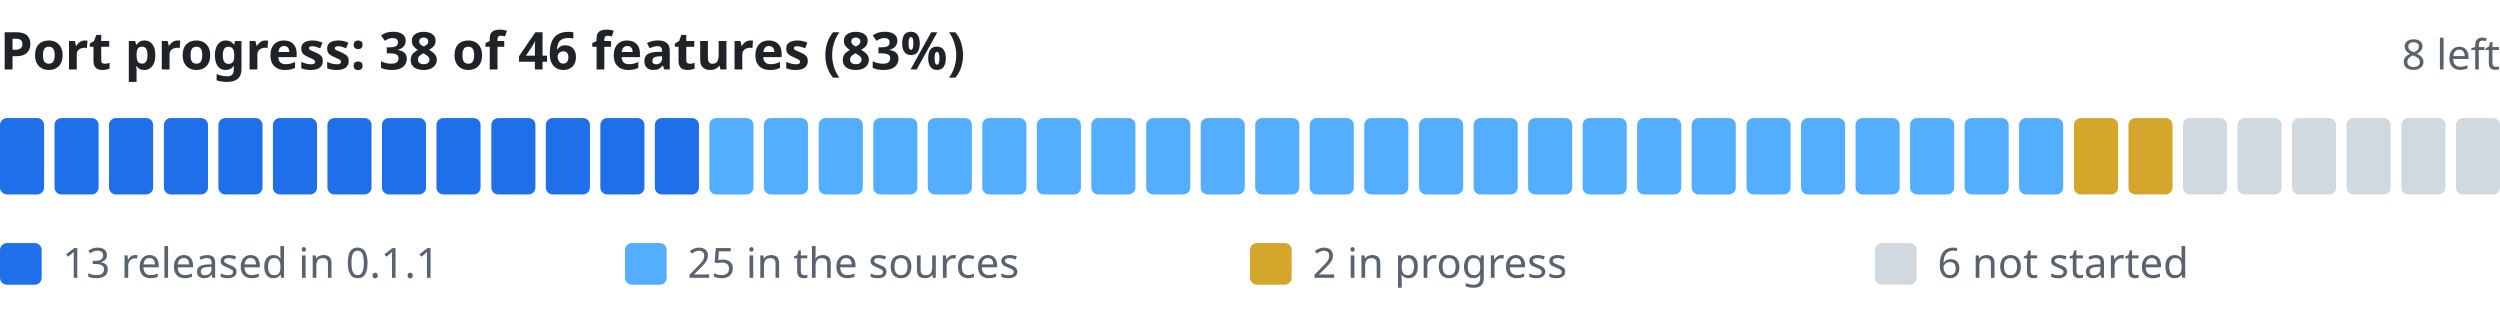
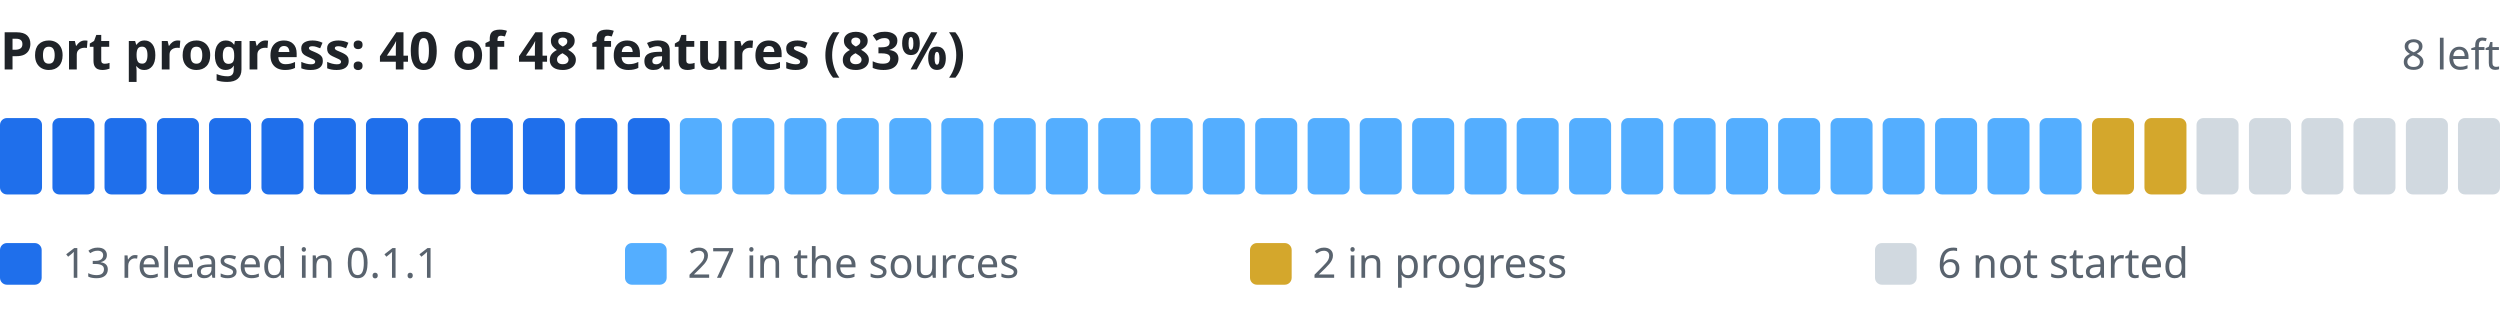
- <svg xmlns="http://www.w3.org/2000/svg" width="720" height="92" viewBox="0 0 720 92" role="img" aria-label="38 of 46 features done, 8 left">
+ <svg xmlns="http://www.w3.org/2000/svg" width="720" height="92" viewBox="0 0 720 92" role="img" aria-label="40 of 48 features done, 8 left">
  <style>
text { font-family: -apple-system, "Segoe UI", "Noto Sans", Helvetica, Arial, sans-serif; fill: #1f2328; }
.title { font-size: 15px; font-weight: 600; }
.small { font-size: 12px; fill: #59636e; }
.released { fill: #1f6feb; }
.sources { fill: #54aeff; }
.doing { fill: #d4a72c; }
.left { fill: #d1d9e0; }
@media (prefers-color-scheme: dark) {
  text { fill: #f0f6fc; }
  .small { fill: #9198a1; }
  .released { fill: #4493f8; }
  .sources { fill: #1f4f8f; }
  .doing { fill: #bb8009; }
  .left { fill: #3d444d; }
}
</style>
-   <text class="title" x="0" y="20">Port progress: 38 of 46 features (83%)</text>
+   <text class="title" x="0" y="20">Port progress: 40 of 48 features (83%)</text>
  <text class="small" x="720" y="20" text-anchor="end">8 left</text>
-   <rect class="released" x="0.0" y="34" width="12.7" height="22" rx="2" />
-   <rect class="released" x="15.7" y="34" width="12.7" height="22" rx="2" />
-   <rect class="released" x="31.4" y="34" width="12.7" height="22" rx="2" />
-   <rect class="released" x="47.2" y="34" width="12.7" height="22" rx="2" />
-   <rect class="released" x="62.9" y="34" width="12.7" height="22" rx="2" />
-   <rect class="released" x="78.6" y="34" width="12.7" height="22" rx="2" />
-   <rect class="released" x="94.3" y="34" width="12.7" height="22" rx="2" />
-   <rect class="released" x="110.0" y="34" width="12.7" height="22" rx="2" />
-   <rect class="released" x="125.7" y="34" width="12.7" height="22" rx="2" />
-   <rect class="released" x="141.5" y="34" width="12.7" height="22" rx="2" />
-   <rect class="released" x="157.2" y="34" width="12.7" height="22" rx="2" />
-   <rect class="released" x="172.9" y="34" width="12.7" height="22" rx="2" />
-   <rect class="released" x="188.6" y="34" width="12.7" height="22" rx="2" />
-   <rect class="sources" x="204.3" y="34" width="12.7" height="22" rx="2" />
-   <rect class="sources" x="220.0" y="34" width="12.7" height="22" rx="2" />
-   <rect class="sources" x="235.8" y="34" width="12.7" height="22" rx="2" />
-   <rect class="sources" x="251.5" y="34" width="12.7" height="22" rx="2" />
-   <rect class="sources" x="267.2" y="34" width="12.7" height="22" rx="2" />
-   <rect class="sources" x="282.9" y="34" width="12.7" height="22" rx="2" />
-   <rect class="sources" x="298.6" y="34" width="12.7" height="22" rx="2" />
-   <rect class="sources" x="314.3" y="34" width="12.7" height="22" rx="2" />
-   <rect class="sources" x="330.1" y="34" width="12.7" height="22" rx="2" />
-   <rect class="sources" x="345.8" y="34" width="12.7" height="22" rx="2" />
-   <rect class="sources" x="361.5" y="34" width="12.7" height="22" rx="2" />
-   <rect class="sources" x="377.2" y="34" width="12.7" height="22" rx="2" />
-   <rect class="sources" x="392.9" y="34" width="12.7" height="22" rx="2" />
-   <rect class="sources" x="408.7" y="34" width="12.7" height="22" rx="2" />
-   <rect class="sources" x="424.4" y="34" width="12.7" height="22" rx="2" />
-   <rect class="sources" x="440.1" y="34" width="12.7" height="22" rx="2" />
-   <rect class="sources" x="455.8" y="34" width="12.7" height="22" rx="2" />
-   <rect class="sources" x="471.5" y="34" width="12.7" height="22" rx="2" />
-   <rect class="sources" x="487.2" y="34" width="12.7" height="22" rx="2" />
-   <rect class="sources" x="503.0" y="34" width="12.7" height="22" rx="2" />
-   <rect class="sources" x="518.7" y="34" width="12.7" height="22" rx="2" />
-   <rect class="sources" x="534.4" y="34" width="12.7" height="22" rx="2" />
-   <rect class="sources" x="550.1" y="34" width="12.7" height="22" rx="2" />
-   <rect class="sources" x="565.8" y="34" width="12.7" height="22" rx="2" />
-   <rect class="sources" x="581.5" y="34" width="12.7" height="22" rx="2" />
-   <rect class="doing" x="597.3" y="34" width="12.7" height="22" rx="2" />
-   <rect class="doing" x="613.0" y="34" width="12.7" height="22" rx="2" />
-   <rect class="left" x="628.7" y="34" width="12.7" height="22" rx="2" />
-   <rect class="left" x="644.4" y="34" width="12.7" height="22" rx="2" />
-   <rect class="left" x="660.1" y="34" width="12.7" height="22" rx="2" />
-   <rect class="left" x="675.8" y="34" width="12.7" height="22" rx="2" />
-   <rect class="left" x="691.6" y="34" width="12.7" height="22" rx="2" />
-   <rect class="left" x="707.3" y="34" width="12.7" height="22" rx="2" />
+   <rect class="released" x="0.0" y="34" width="12.1" height="22" rx="2" />
+   <rect class="released" x="15.1" y="34" width="12.1" height="22" rx="2" />
+   <rect class="released" x="30.1" y="34" width="12.1" height="22" rx="2" />
+   <rect class="released" x="45.2" y="34" width="12.1" height="22" rx="2" />
+   <rect class="released" x="60.2" y="34" width="12.1" height="22" rx="2" />
+   <rect class="released" x="75.3" y="34" width="12.1" height="22" rx="2" />
+   <rect class="released" x="90.4" y="34" width="12.1" height="22" rx="2" />
+   <rect class="released" x="105.4" y="34" width="12.1" height="22" rx="2" />
+   <rect class="released" x="120.5" y="34" width="12.1" height="22" rx="2" />
+   <rect class="released" x="135.6" y="34" width="12.1" height="22" rx="2" />
+   <rect class="released" x="150.6" y="34" width="12.1" height="22" rx="2" />
+   <rect class="released" x="165.7" y="34" width="12.1" height="22" rx="2" />
+   <rect class="released" x="180.8" y="34" width="12.1" height="22" rx="2" />
+   <rect class="sources" x="195.8" y="34" width="12.1" height="22" rx="2" />
+   <rect class="sources" x="210.9" y="34" width="12.1" height="22" rx="2" />
+   <rect class="sources" x="225.9" y="34" width="12.1" height="22" rx="2" />
+   <rect class="sources" x="241.0" y="34" width="12.1" height="22" rx="2" />
+   <rect class="sources" x="256.1" y="34" width="12.1" height="22" rx="2" />
+   <rect class="sources" x="271.1" y="34" width="12.1" height="22" rx="2" />
+   <rect class="sources" x="286.2" y="34" width="12.1" height="22" rx="2" />
+   <rect class="sources" x="301.2" y="34" width="12.1" height="22" rx="2" />
+   <rect class="sources" x="316.3" y="34" width="12.1" height="22" rx="2" />
+   <rect class="sources" x="331.4" y="34" width="12.1" height="22" rx="2" />
+   <rect class="sources" x="346.4" y="34" width="12.1" height="22" rx="2" />
+   <rect class="sources" x="361.5" y="34" width="12.1" height="22" rx="2" />
+   <rect class="sources" x="376.6" y="34" width="12.1" height="22" rx="2" />
+   <rect class="sources" x="391.6" y="34" width="12.1" height="22" rx="2" />
+   <rect class="sources" x="406.7" y="34" width="12.1" height="22" rx="2" />
+   <rect class="sources" x="421.8" y="34" width="12.1" height="22" rx="2" />
+   <rect class="sources" x="436.8" y="34" width="12.1" height="22" rx="2" />
+   <rect class="sources" x="451.9" y="34" width="12.1" height="22" rx="2" />
+   <rect class="sources" x="466.9" y="34" width="12.1" height="22" rx="2" />
+   <rect class="sources" x="482.0" y="34" width="12.1" height="22" rx="2" />
+   <rect class="sources" x="497.1" y="34" width="12.1" height="22" rx="2" />
+   <rect class="sources" x="512.1" y="34" width="12.1" height="22" rx="2" />
+   <rect class="sources" x="527.2" y="34" width="12.1" height="22" rx="2" />
+   <rect class="sources" x="542.2" y="34" width="12.1" height="22" rx="2" />
+   <rect class="sources" x="557.3" y="34" width="12.1" height="22" rx="2" />
+   <rect class="sources" x="572.4" y="34" width="12.1" height="22" rx="2" />
+   <rect class="sources" x="587.4" y="34" width="12.1" height="22" rx="2" />
+   <rect class="doing" x="602.5" y="34" width="12.1" height="22" rx="2" />
+   <rect class="doing" x="617.6" y="34" width="12.1" height="22" rx="2" />
+   <rect class="left" x="632.6" y="34" width="12.1" height="22" rx="2" />
+   <rect class="left" x="647.7" y="34" width="12.1" height="22" rx="2" />
+   <rect class="left" x="662.8" y="34" width="12.1" height="22" rx="2" />
+   <rect class="left" x="677.8" y="34" width="12.1" height="22" rx="2" />
+   <rect class="left" x="692.9" y="34" width="12.1" height="22" rx="2" />
+   <rect class="left" x="707.9" y="34" width="12.1" height="22" rx="2" />
  <rect class="released" x="0" y="70" width="12" height="12" rx="2" />
  <text class="small" x="18" y="80">13 released in 0.1.1</text>
  <rect class="sources" x="180" y="70" width="12" height="12" rx="2" />
-   <text class="small" x="198" y="80">25 in the sources</text>
+   <text class="small" x="198" y="80">27 in the sources</text>
  <rect class="doing" x="360" y="70" width="12" height="12" rx="2" />
  <text class="small" x="378" y="80">2 in progress</text>
  <rect class="left" x="540" y="70" width="12" height="12" rx="2" />
  <text class="small" x="558" y="80">6 not started</text>
</svg>
